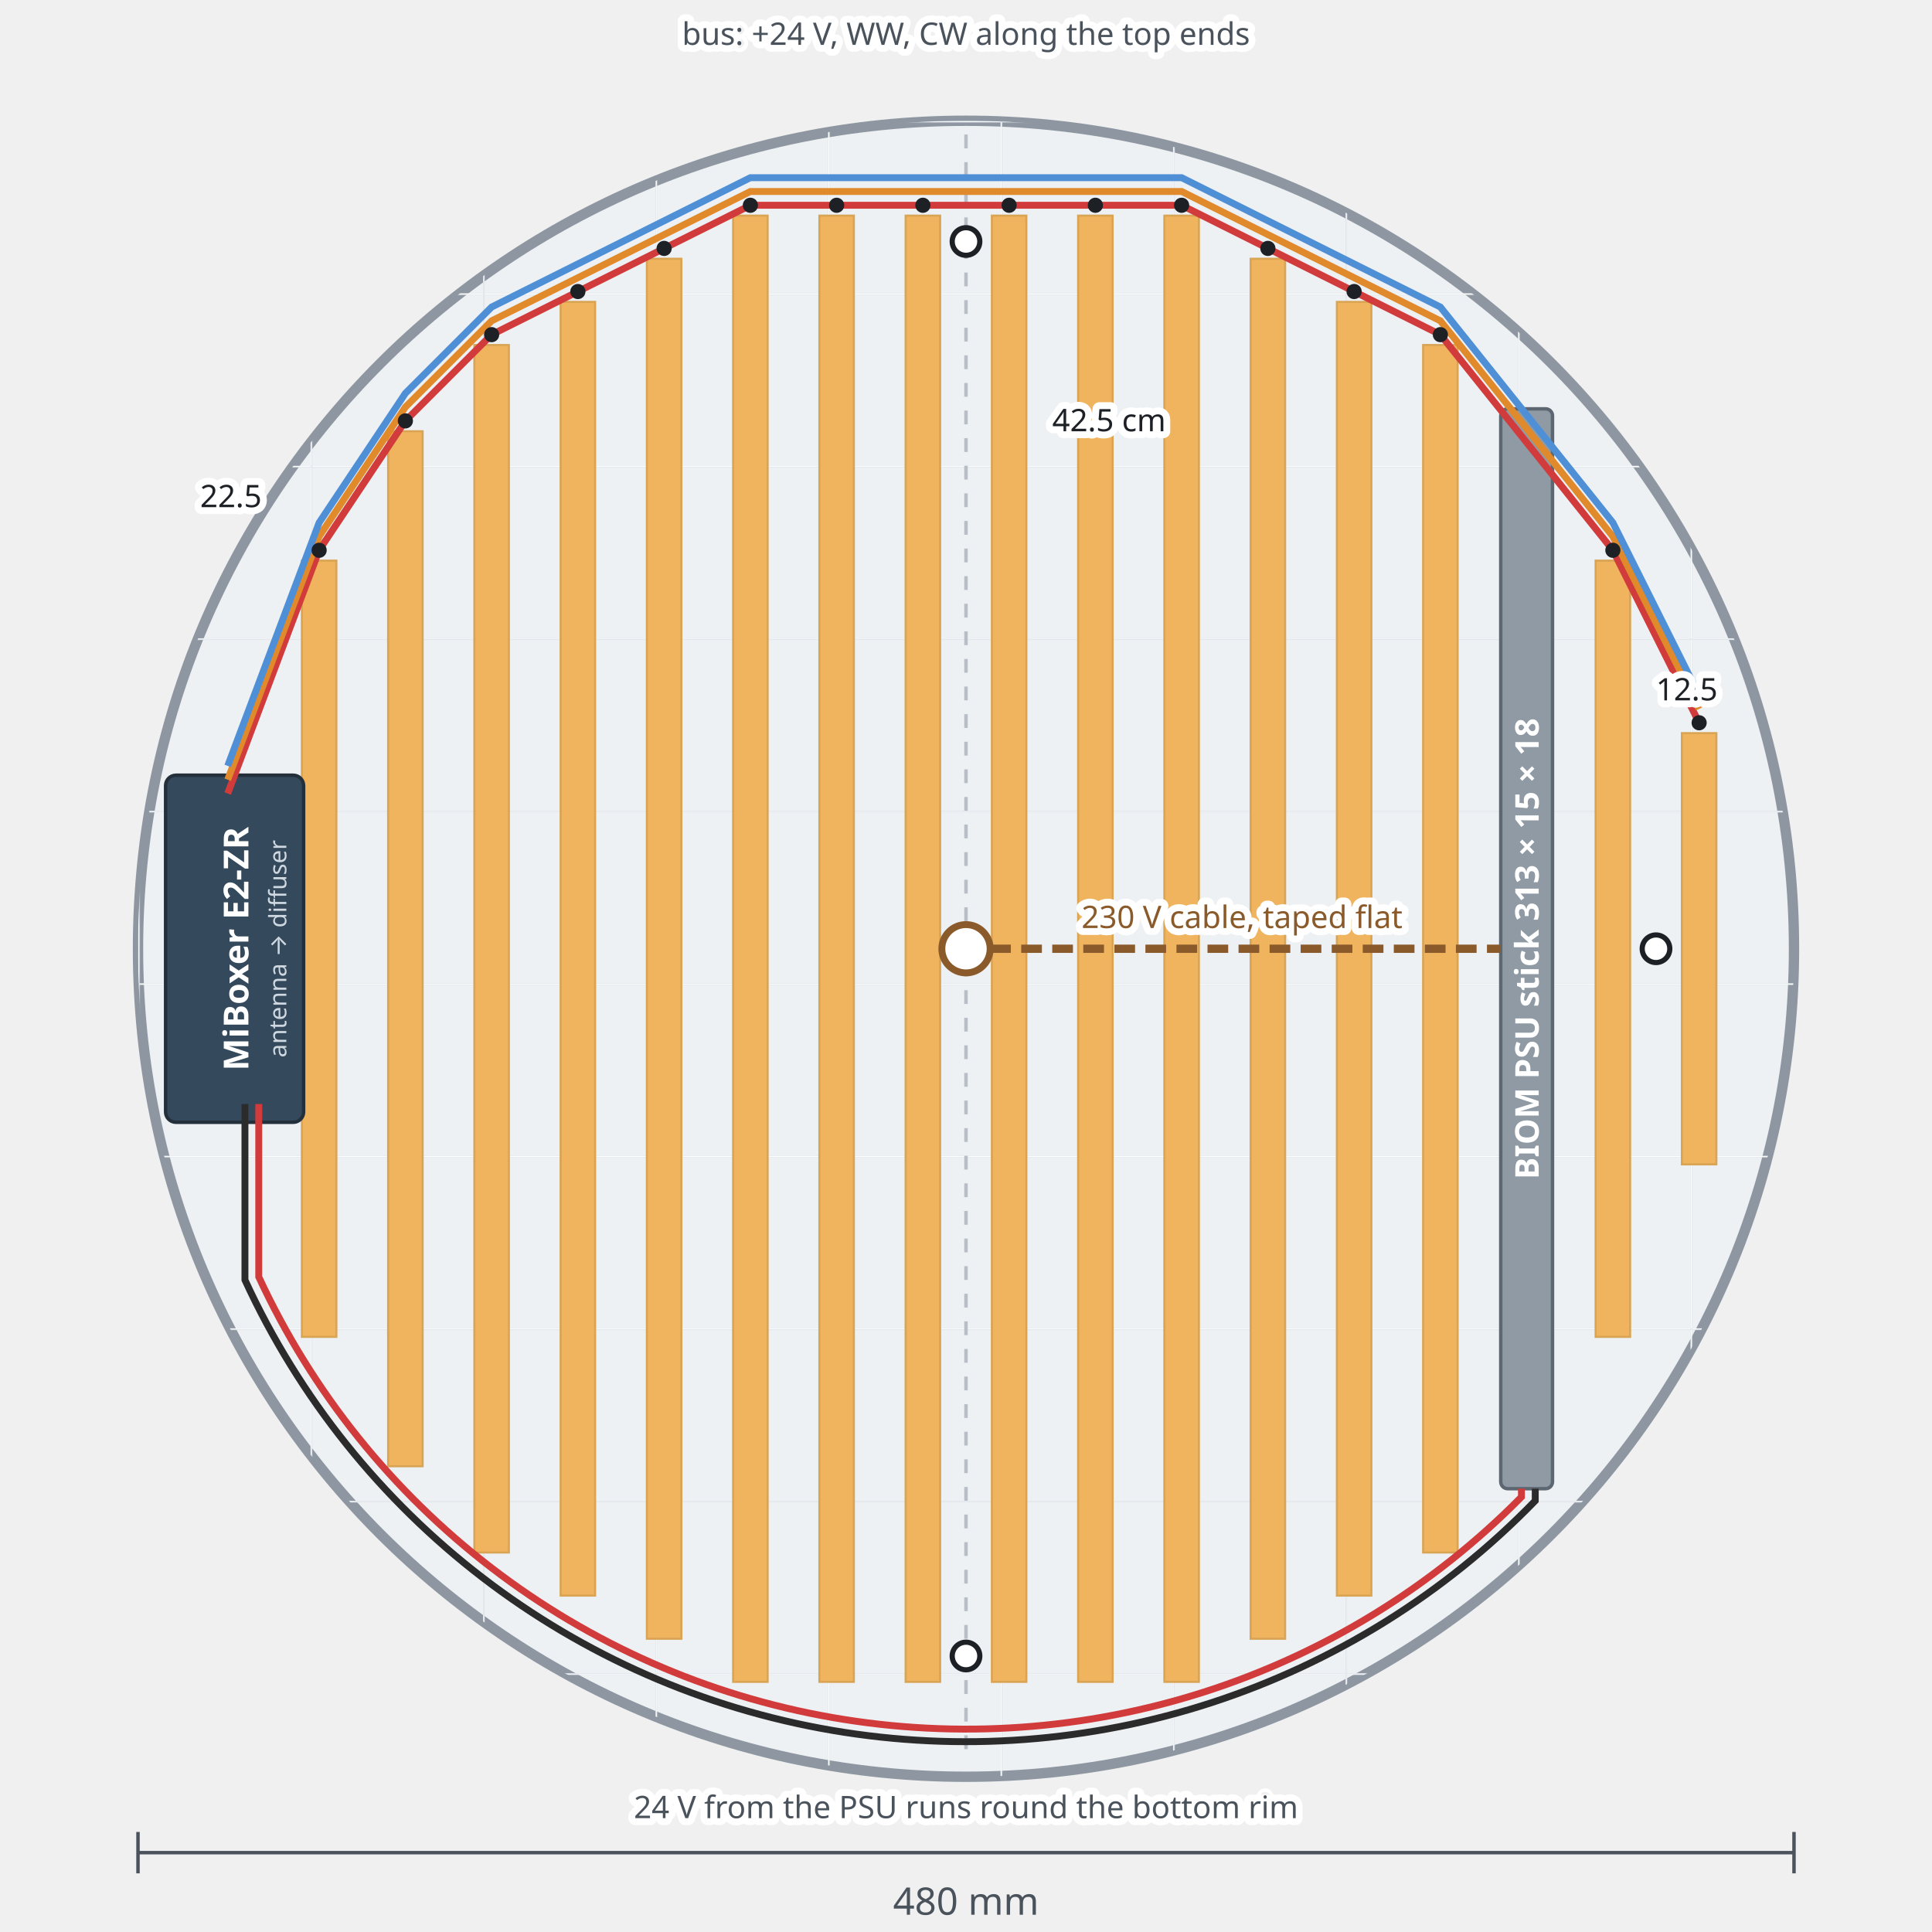
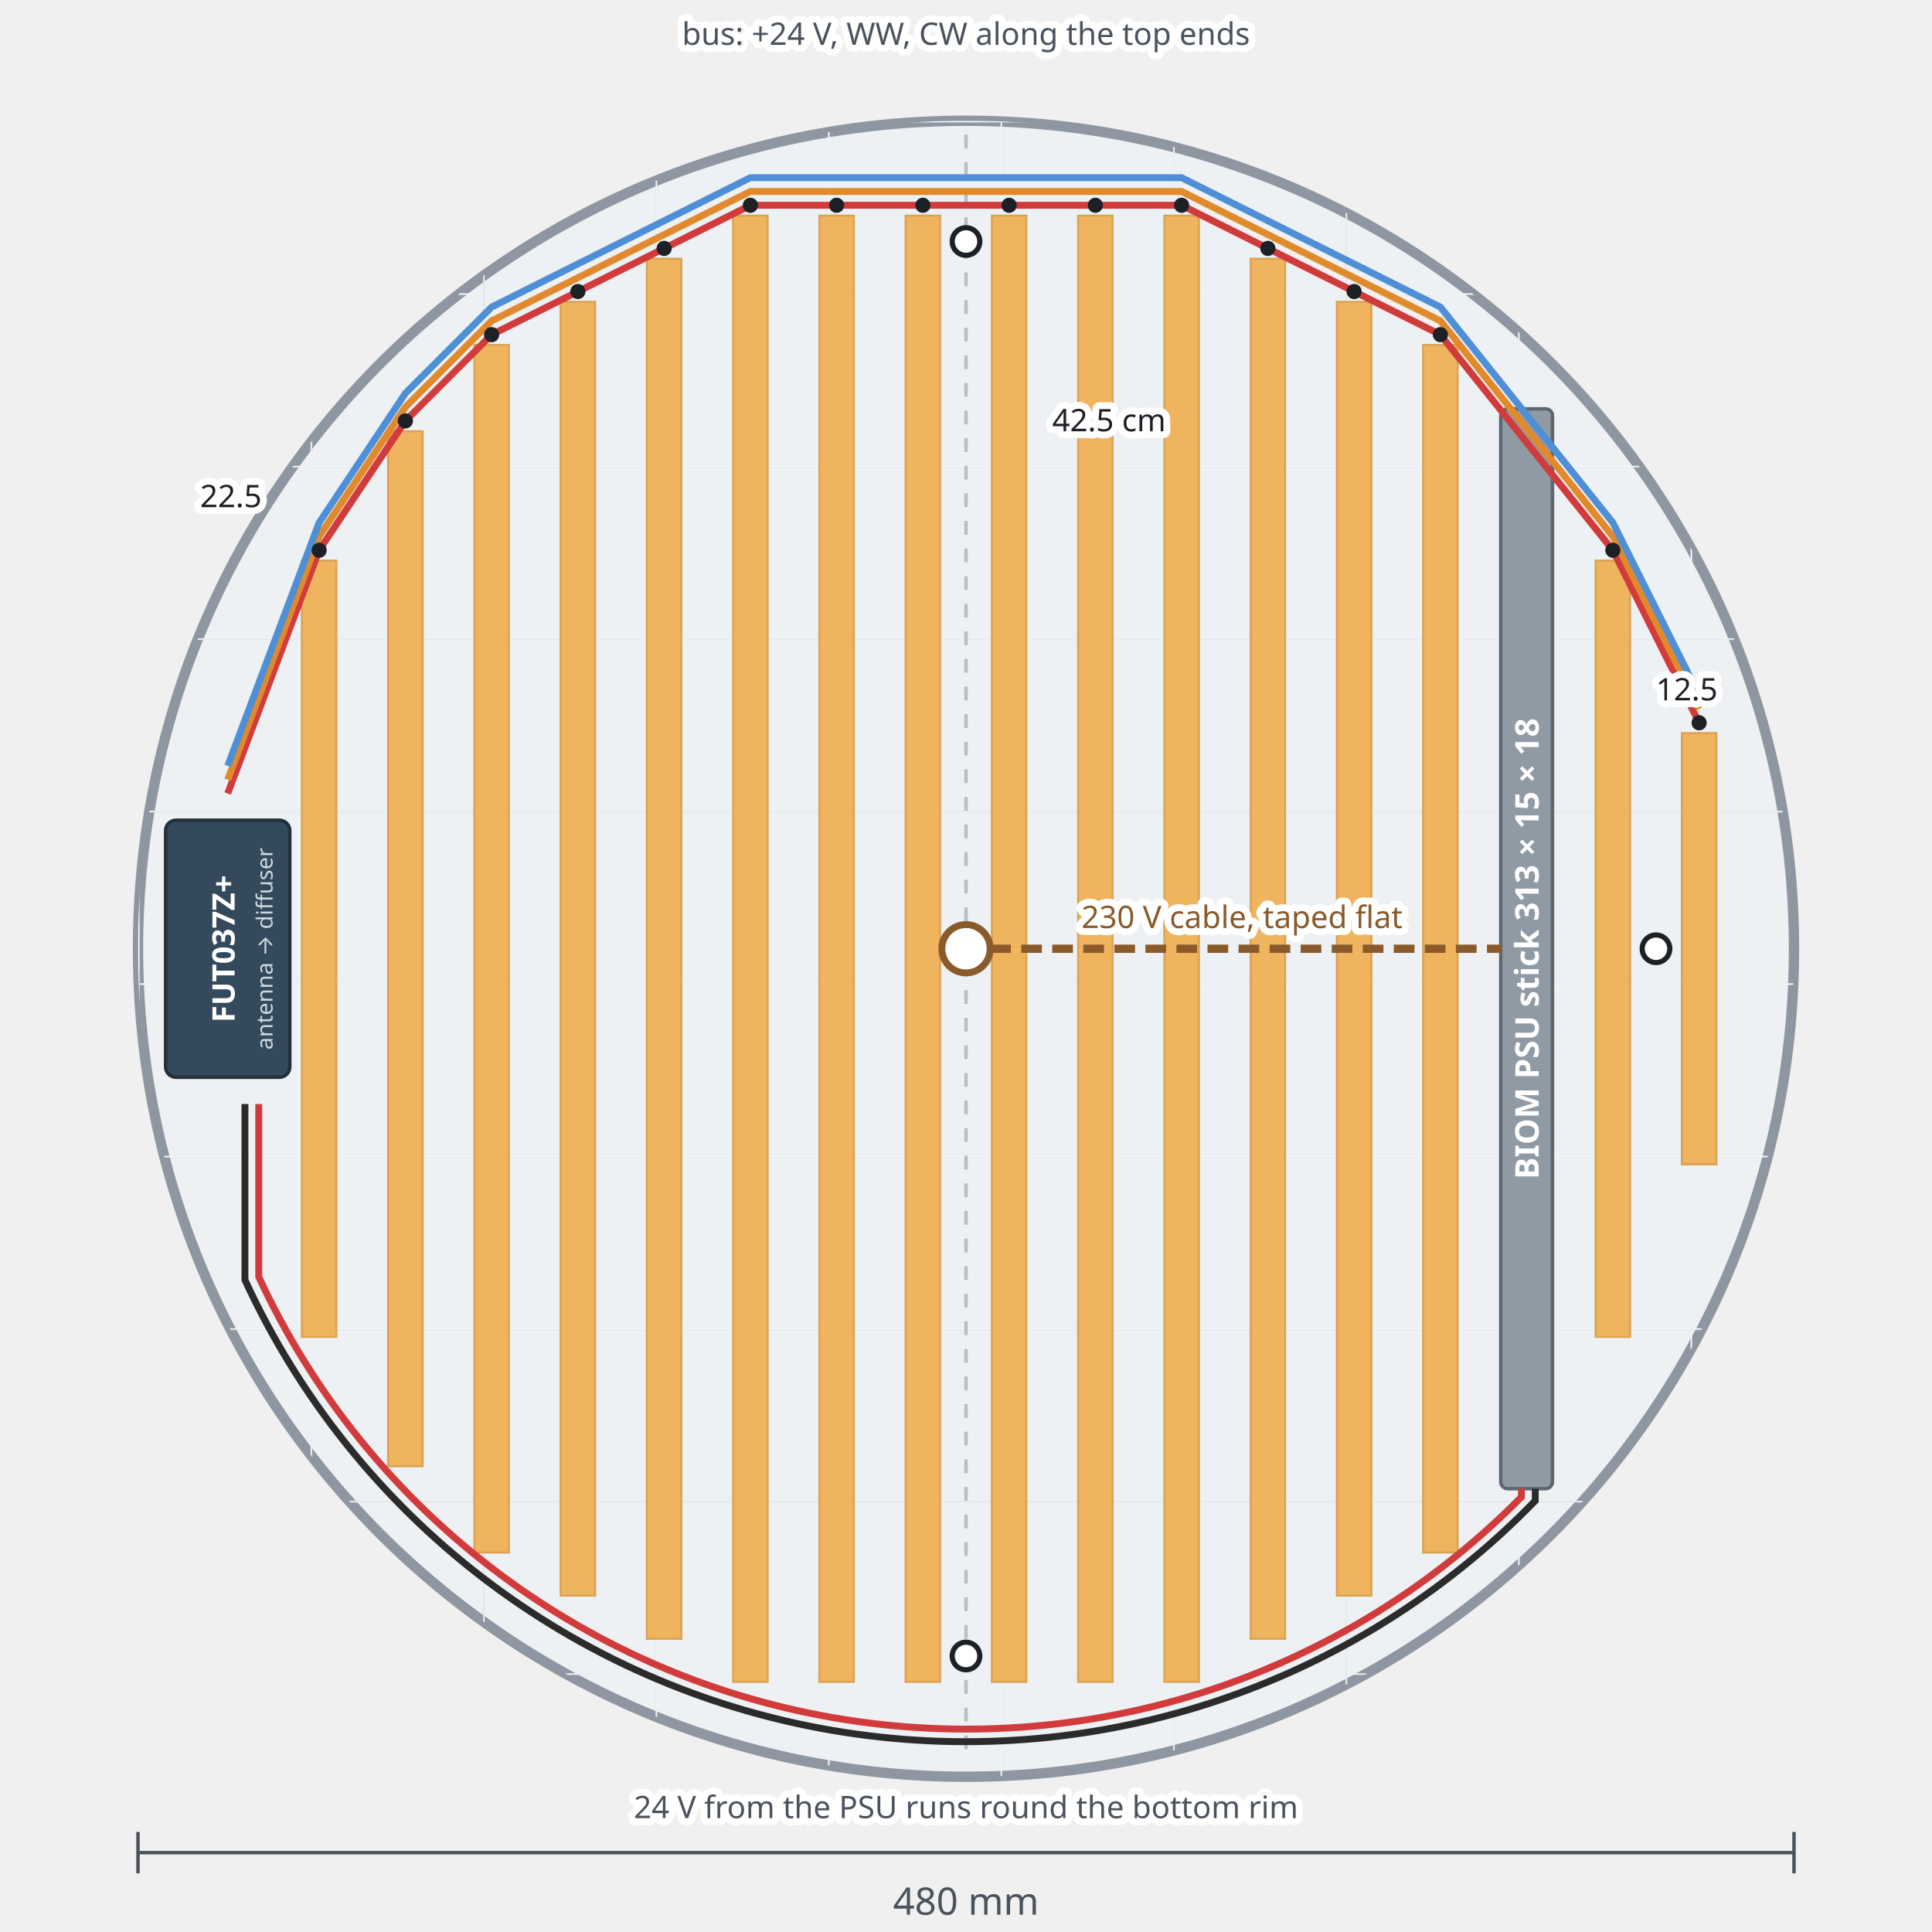
<svg xmlns="http://www.w3.org/2000/svg" width="560" height="560" viewBox="-280 -275 560 560">
  <style>text{font-family:"Segoe UI",system-ui,-apple-system,sans-serif}text.halo{paint-order:stroke;stroke:#fff;stroke-width:4px;stroke-linejoin:round}</style>
  <defs>
    <pattern id="grid" width="50" height="50" patternUnits="userSpaceOnUse" x="-240" y="-240">
      <path d="M50 0 H0 V50" fill="none" stroke="#e3e7eb" stroke-width="1" />
    </pattern>
  </defs>
  <circle r="240" fill="#eef1f4" stroke="#8e97a1" stroke-width="3" />
  <circle r="240" fill="url(#grid)" />
  <line x1="0" y1="-236" x2="0" y2="236" stroke="#b7bec6" stroke-dasharray="4 4" />
  <g fill="#f0b35e" stroke="#d9a454" stroke-width=".6">
    <rect x="-192.5" y="-112.5" width="10" height="225" />
    <rect x="-167.5" y="-150.0" width="10" height="300" />
    <rect x="-142.5" y="-175.0" width="10" height="350" />
    <rect x="-117.5" y="-187.5" width="10" height="375" />
    <rect x="-92.5" y="-200.0" width="10" height="400" />
    <rect x="-67.5" y="-212.5" width="10" height="425" />
    <rect x="-42.5" y="-212.5" width="10" height="425" />
    <rect x="-17.5" y="-212.5" width="10" height="425" />
    <rect x="7.5" y="-212.5" width="10" height="425" />
    <rect x="32.5" y="-212.5" width="10" height="425" />
    <rect x="57.5" y="-212.5" width="10" height="425" />
    <rect x="82.5" y="-200.0" width="10" height="400" />
    <rect x="107.5" y="-187.5" width="10" height="375" />
    <rect x="132.5" y="-175.0" width="10" height="350" />
    <rect x="182.5" y="-112.5" width="10" height="225" />
    <rect x="207.5" y="-62.5" width="10" height="125" />
  </g>
  <rect x="155" y="-156.5" width="15" height="313" rx="2" fill="#8f9aa5" stroke="#5d6772" />
  <text x="166" y="0" text-anchor="middle" font-size="9.5" font-weight="700" fill="#fff" transform="rotate(-90 166 0)">BIOM PSU stick 313 × 15 × 18</text>
-   <rect x="-232" y="-50.3" width="40" height="100.6" rx="3" fill="#34495c" stroke="#23303b" />
-   <text x="-208" y="0" text-anchor="middle" font-size="10" font-weight="700" fill="#fff" transform="rotate(-90 -208 0)">MiBoxer E2-ZR</text>
-   <text x="-197" y="0" text-anchor="middle" font-size="7" fill="#cfd8e0" transform="rotate(-90 -197 0)">antenna → diffuser</text>
+   <rect x="-232" y="-37.25" width="36" height="74.5" rx="3" fill="#34495c" stroke="#23303b" />
+   <text x="-212" y="0" text-anchor="middle" font-size="9" font-weight="700" fill="#fff" transform="rotate(-90 -212 0)">FUT037Z+</text>
+   <text x="-201" y="0" text-anchor="middle" font-size="6.5" fill="#cfd8e0" transform="rotate(-90 -201 0)">antenna → diffuser</text>
  <polyline points="-214.0,-45.0 -187.5,-115.5 -162.5,-153.0 -137.5,-178.0 -112.5,-190.5 -87.5,-203.0 -62.5,-215.5 -37.5,-215.5 -12.5,-215.5 12.5,-215.5 37.5,-215.5 62.5,-215.5 87.5,-203.0 112.5,-190.5 137.5,-178.0 187.5,-115.5 212.5,-65.5" fill="none" stroke="#d23b3b" stroke-width="2" />
  <polyline points="-214.0,-49.0 -187.5,-119.5 -162.5,-157.0 -137.5,-182.0 -112.5,-194.5 -87.5,-207.0 -62.5,-219.5 -37.5,-219.5 -12.5,-219.5 12.5,-219.5 37.5,-219.5 62.5,-219.5 87.5,-207.0 112.5,-194.5 137.5,-182.0 187.5,-119.5 212.5,-69.5" fill="none" stroke="#e08a2c" stroke-width="2" />
  <polyline points="-214.0,-53.0 -187.5,-123.5 -162.5,-161.0 -137.5,-186.0 -112.5,-198.5 -87.5,-211.0 -62.5,-223.5 -37.5,-223.5 -12.5,-223.5 12.5,-223.5 37.5,-223.5 62.5,-223.5 87.5,-211.0 112.5,-198.5 137.5,-186.0 187.5,-123.5 212.5,-73.5" fill="none" stroke="#4f8fd6" stroke-width="2" />
  <g fill="#1d2126">
    <circle cx="-187.5" cy="-115.5" r="2.2" />
    <circle cx="-162.5" cy="-153.0" r="2.2" />
    <circle cx="-137.5" cy="-178.0" r="2.2" />
    <circle cx="-112.5" cy="-190.5" r="2.2" />
    <circle cx="-87.5" cy="-203.0" r="2.2" />
    <circle cx="-62.5" cy="-215.5" r="2.2" />
    <circle cx="-37.5" cy="-215.5" r="2.2" />
    <circle cx="-12.5" cy="-215.5" r="2.2" />
    <circle cx="12.5" cy="-215.5" r="2.2" />
    <circle cx="37.5" cy="-215.5" r="2.2" />
    <circle cx="62.5" cy="-215.5" r="2.2" />
    <circle cx="87.5" cy="-203.0" r="2.2" />
    <circle cx="112.5" cy="-190.5" r="2.2" />
    <circle cx="137.5" cy="-178.0" r="2.2" />
    <circle cx="187.5" cy="-115.5" r="2.2" />
    <circle cx="212.5" cy="-65.5" r="2.2" />
  </g>
  <path d="M 161 156.5 L 161 158.9 A 226 226 0 0 1 -205 95.1 L -205 45" fill="none" stroke="#d23b3b" stroke-width="2" />
  <path d="M 165 156.5 L 165 160.0 A 230 230 0 0 1 -209 96.0 L -209 45" fill="none" stroke="#2b2b2b" stroke-width="2" />
  <text class="halo" x="0" y="252" text-anchor="middle" font-size="9" fill="#4a525c">24 V from the PSU runs round the bottom rim</text>
  <circle cx="0" cy="0" r="7" fill="#fff" stroke="#8b5a2b" stroke-width="2" />
  <path d="M 7 0 H 155" stroke="#8b5a2b" stroke-width="2.4" stroke-dasharray="6 3" />
  <text class="halo" x="80" y="-6" text-anchor="middle" font-size="9" fill="#8b5a2b">230 V cable, taped flat</text>
  <g fill="#fff" stroke="#1d2126" stroke-width="1.5">
    <circle cx="0" cy="-205" r="4" />
    <circle cx="0" cy="205" r="4" />
    <circle cx="200" cy="0" r="4" />
  </g>
  <text class="halo" x="0" y="-262" text-anchor="middle" font-size="9" fill="#4a525c">bus: +24 V, WW, CW along the top ends</text>
  <g font-size="9" fill="#1d2126">
    <text class="halo" x="25" y="-150" font-size="9">42.5 cm</text>
    <text class="halo" x="200" y="-72" font-size="9">12.5</text>
    <text class="halo" x="-222" y="-128" font-size="9">22.5</text>
  </g>
  <path d="M -240 262 H 240" stroke="#4a525c" />
  <path d="M -240 256 V 268 M 240 256 V 268" stroke="#4a525c" />
  <text x="0" y="280" text-anchor="middle" font-size="11" fill="#4a525c">480 mm</text>
</svg>
